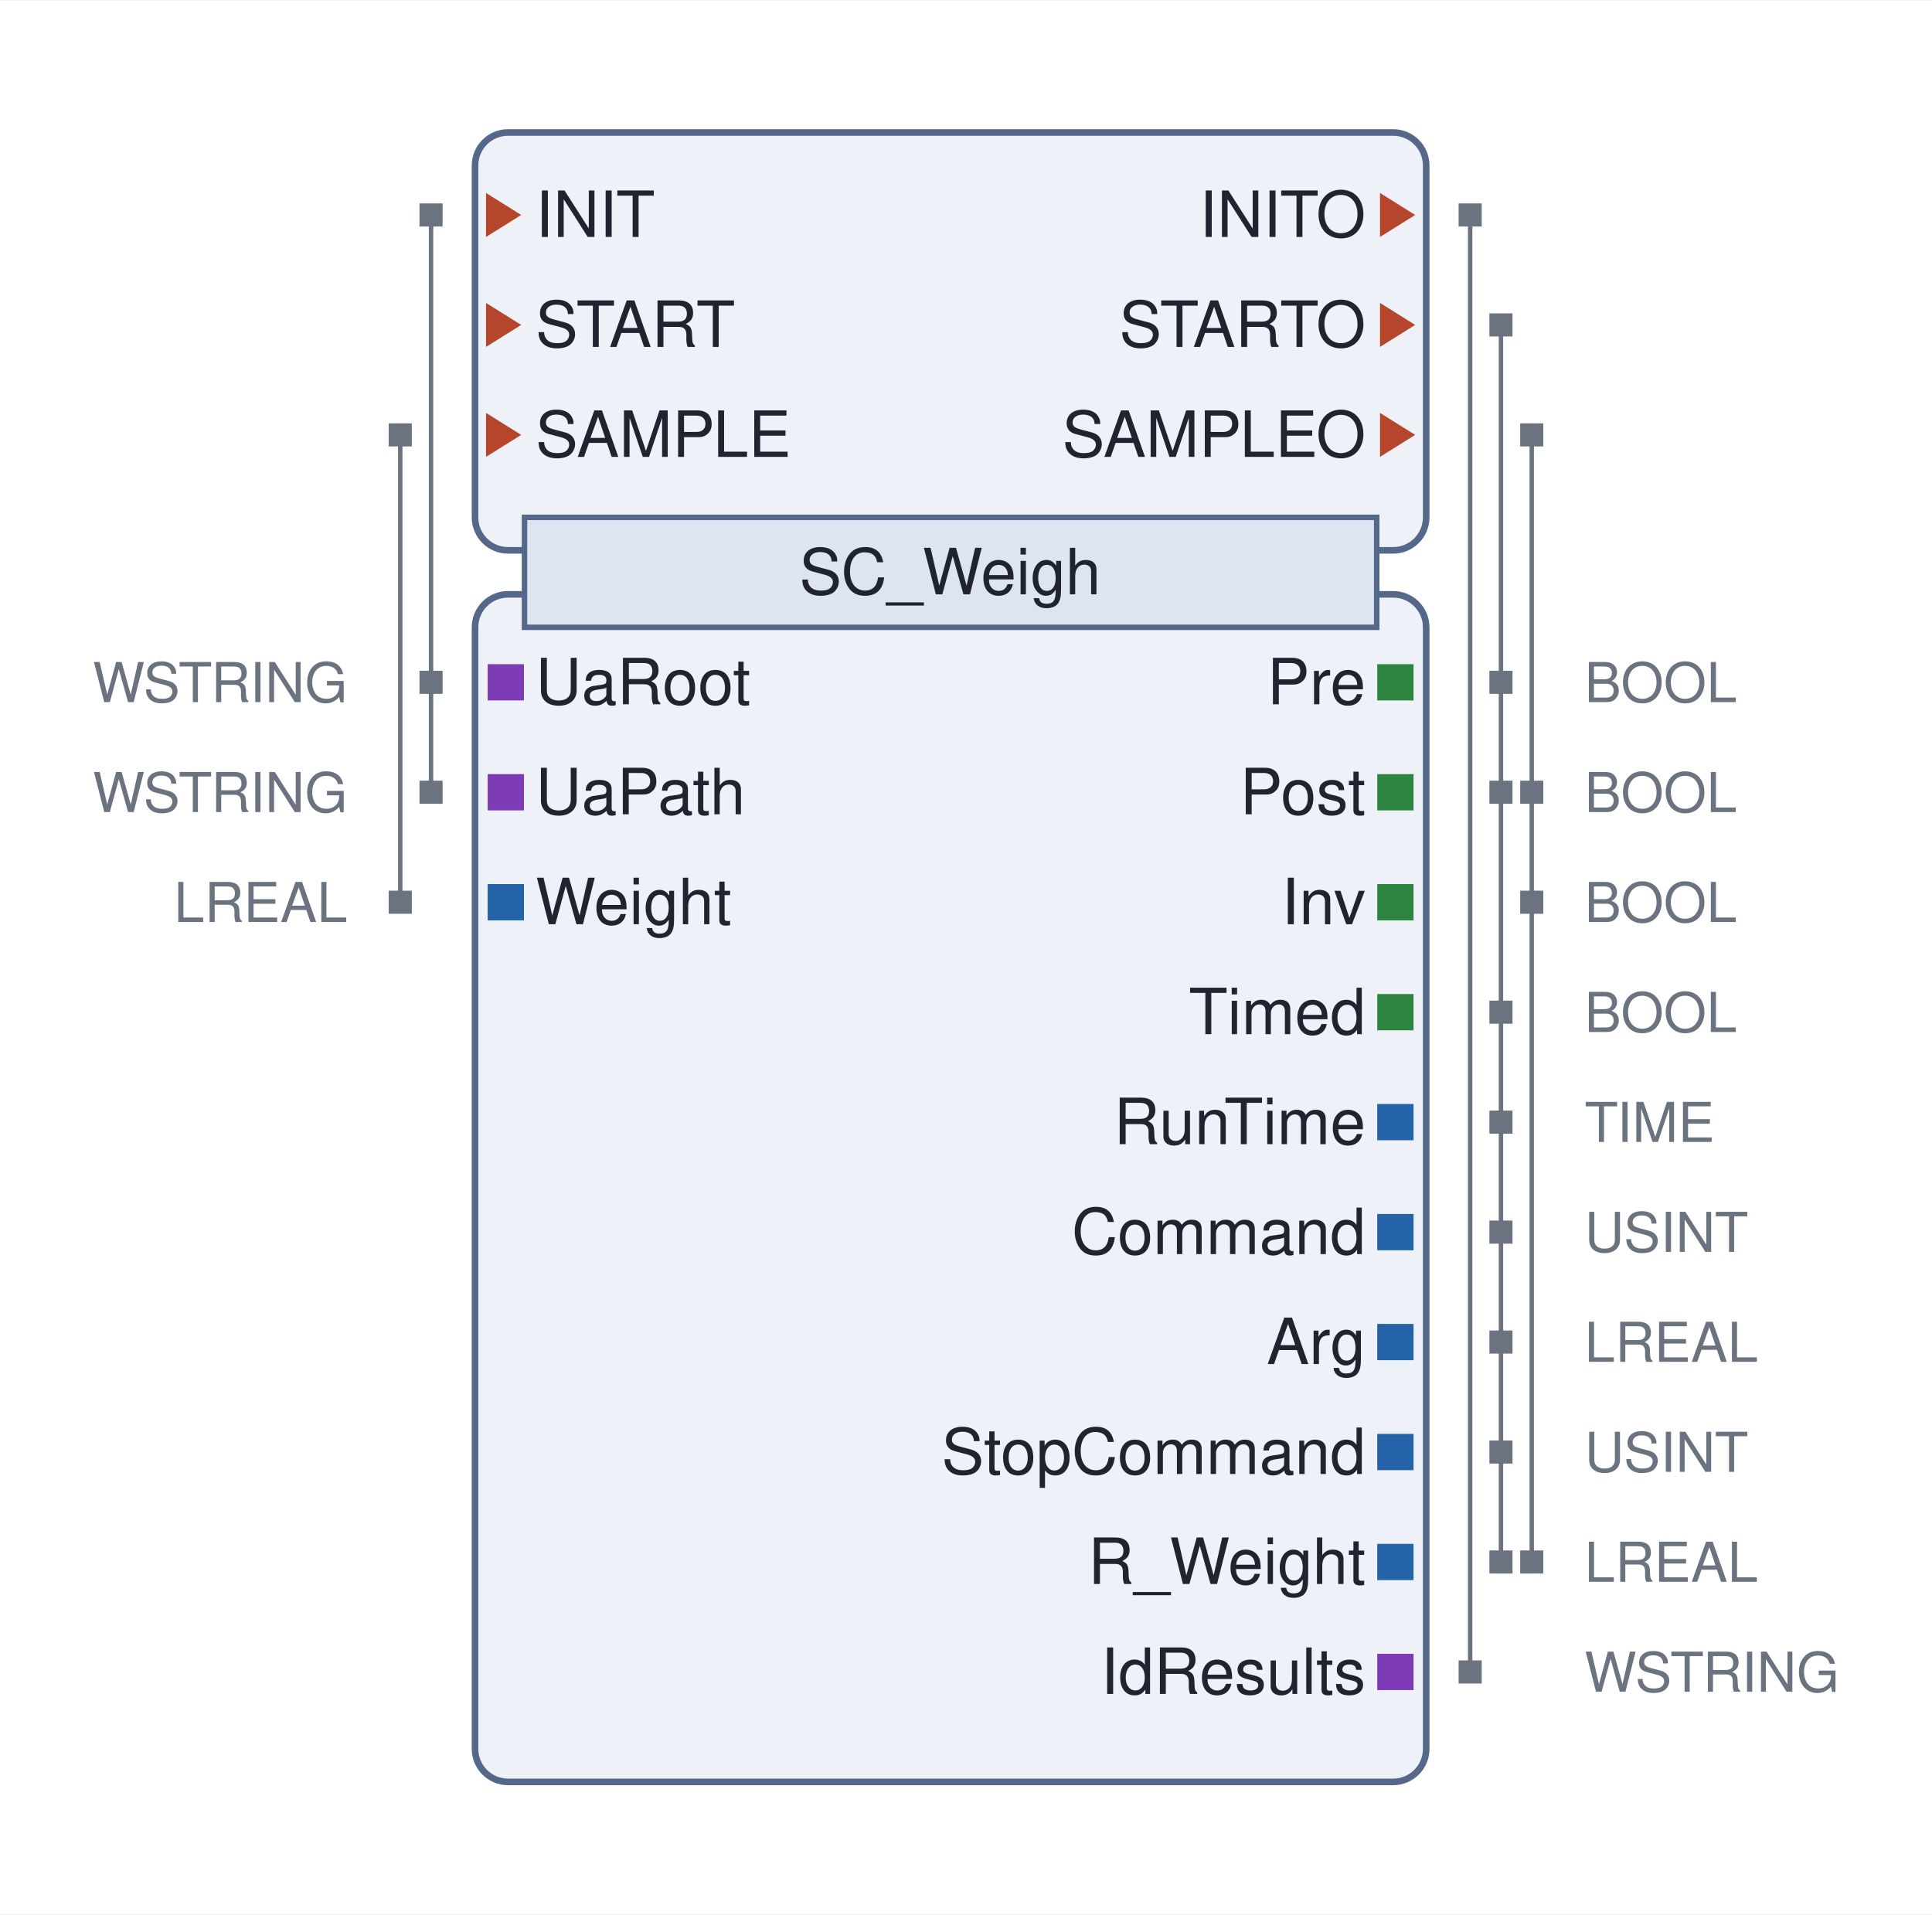
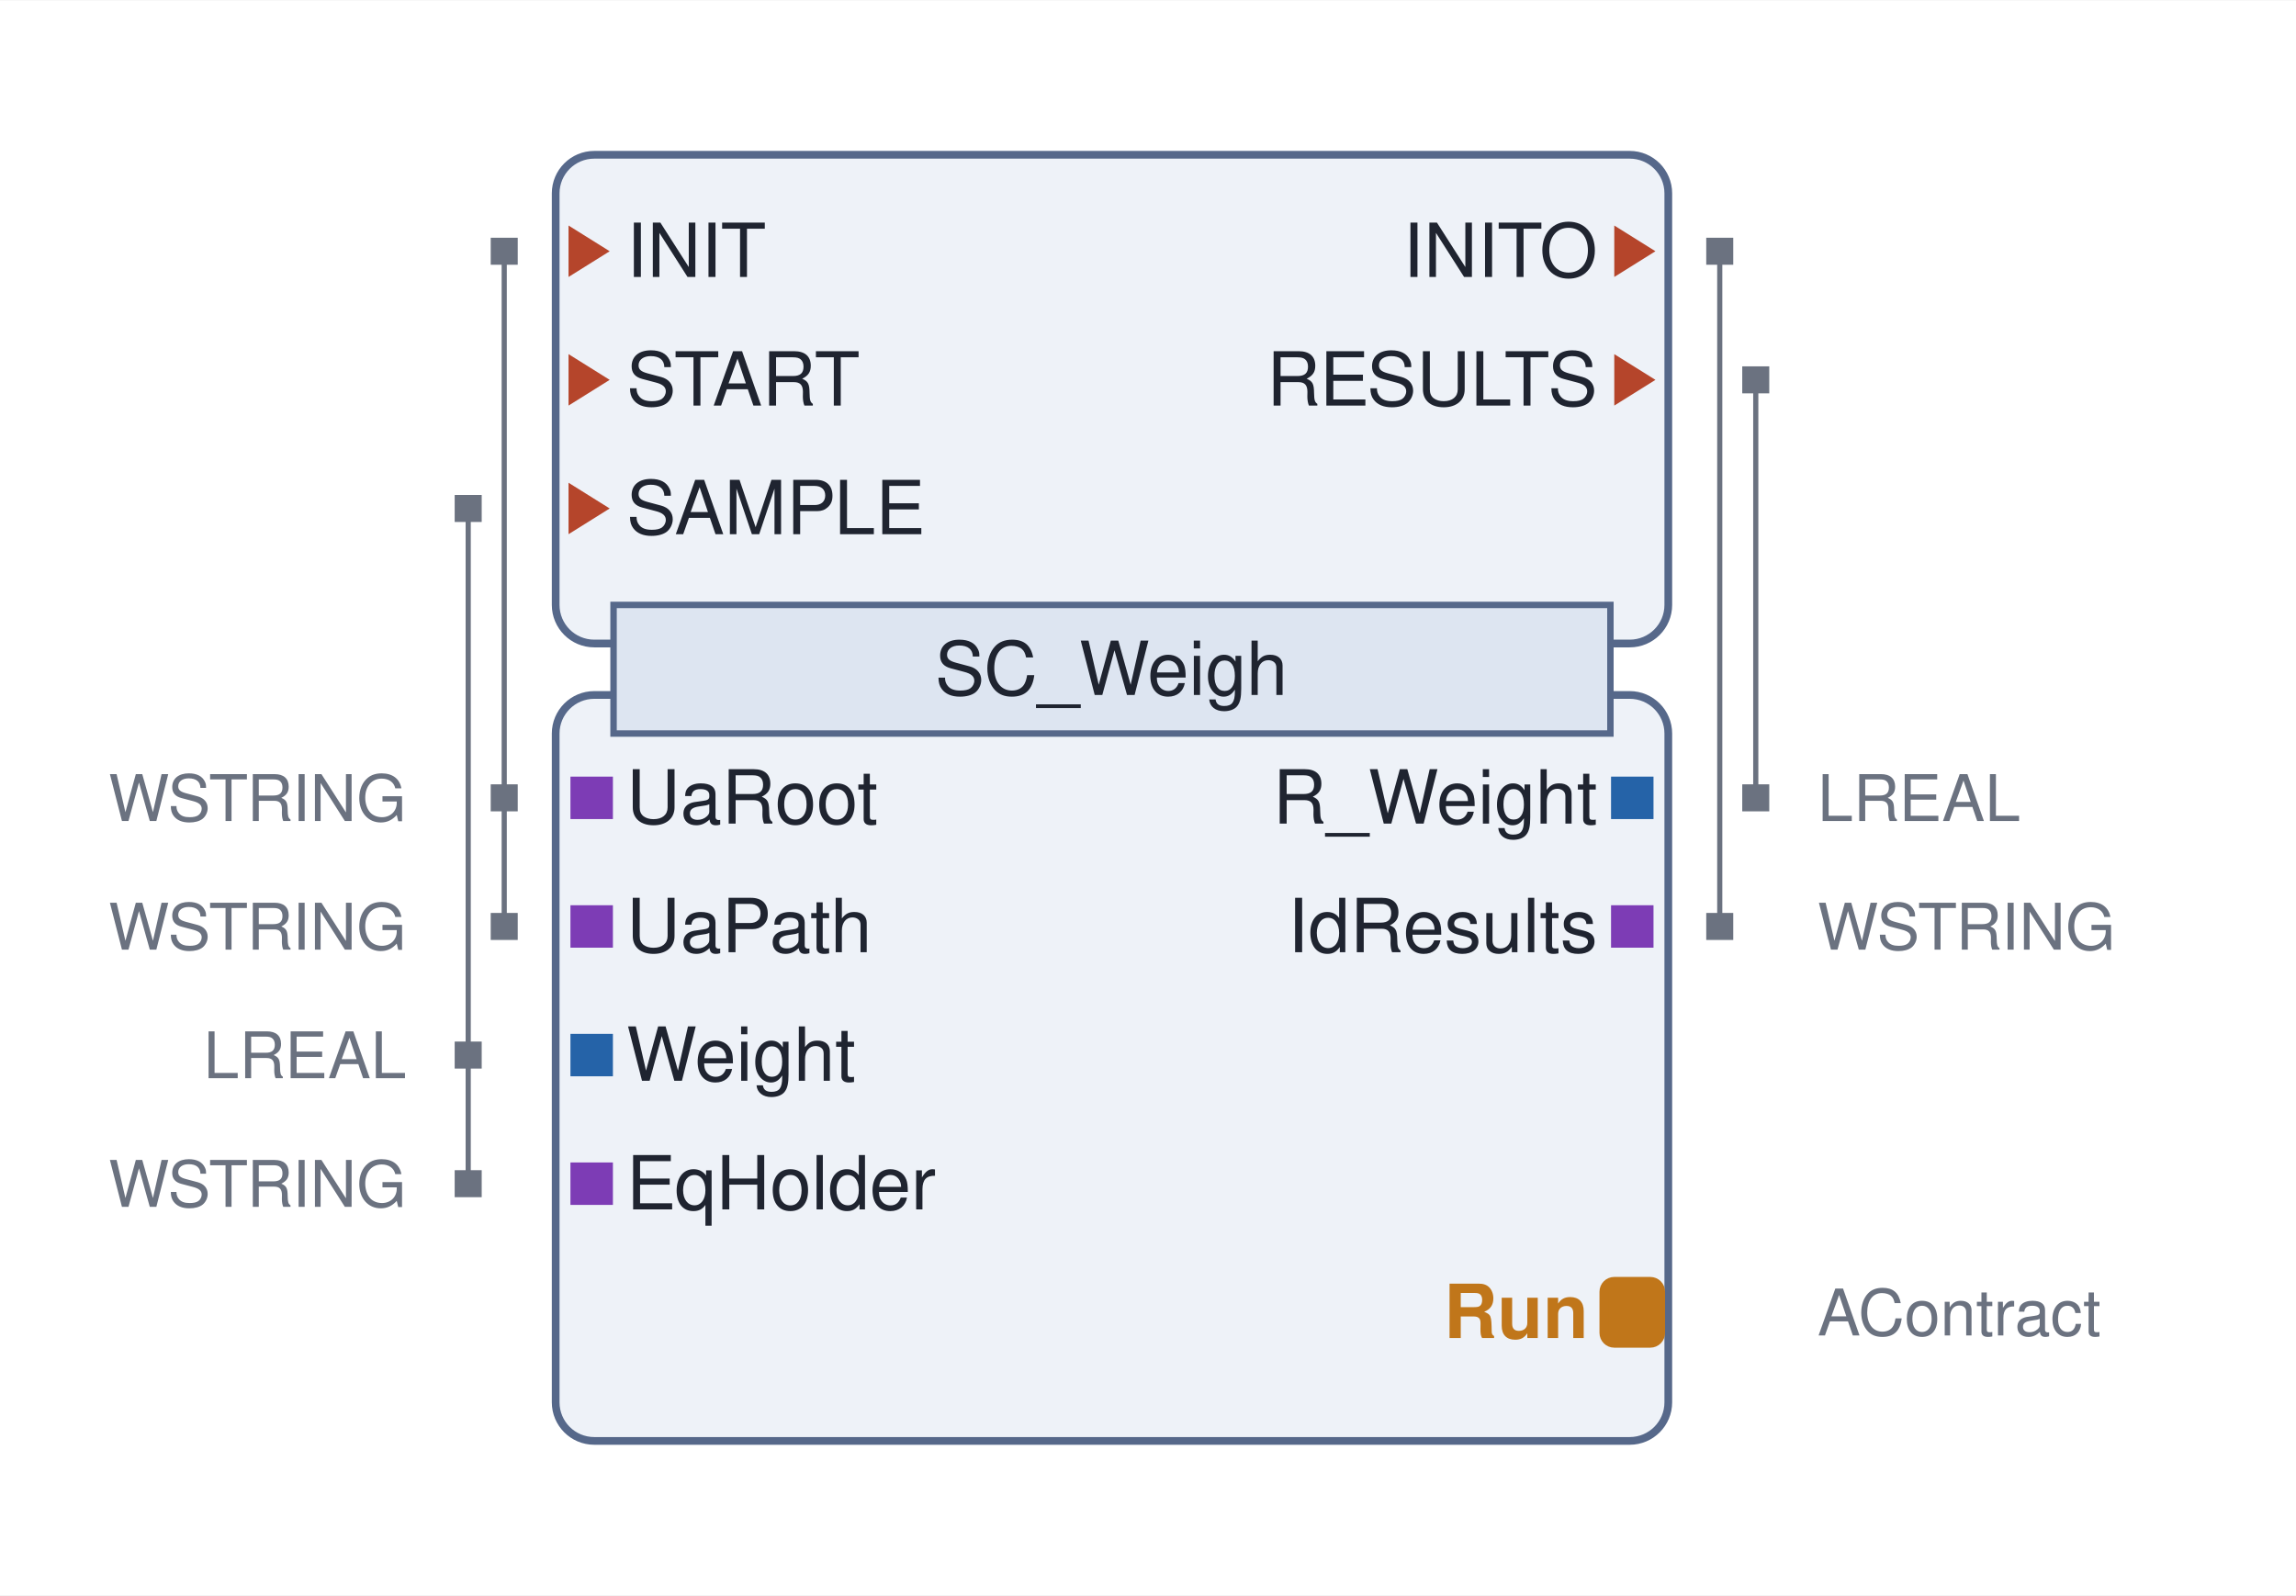
- <svg xmlns="http://www.w3.org/2000/svg" width="439" height="435" viewBox="-432 -120 1757 1740" font-family="Segoe UI, Helvetica, Arial, sans-serif">
-   <rect x="-432" y="-120" width="1757" height="1740" fill="#ffffff" />
-   <rect x="0" y="420" width="865" height="1080" rx="30" fill="#eef2f8" stroke="#56688a" stroke-width="6" />
+ <svg xmlns="http://www.w3.org/2000/svg" width="446" height="310" viewBox="-432 -120 1785 1240" font-family="Segoe UI, Helvetica, Arial, sans-serif">
+   <rect x="-432" y="-120" width="1785" height="1240" fill="#ffffff" />
+   <rect x="0" y="420" width="865" height="580" rx="30" fill="#eef2f8" stroke="#56688a" stroke-width="6" />
  <rect x="0" y="0" width="865" height="380" rx="30" fill="#eef2f8" stroke="#56688a" stroke-width="6" />
  <rect x="45" y="350" width="775" height="100" rx="0" fill="#dde5f1" stroke="#56688a" stroke-width="5" />
  <text x="432" y="420" font-size="58" text-anchor="middle" fill="#1f2430">SC_Weigh</text>
  <polygon points="10,55 42,75 10,95" fill="#b5452b" />
  <text x="55" y="95" font-size="58" text-anchor="start" fill="#1f2430">INIT</text>
  <polygon points="10,155 42,175 10,195" fill="#b5452b" />
  <text x="55" y="195" font-size="58" text-anchor="start" fill="#1f2430">START</text>
  <polygon points="10,255 42,275 10,295" fill="#b5452b" />
  <text x="55" y="295" font-size="58" text-anchor="start" fill="#1f2430">SAMPLE</text>
  <polygon points="823,55 855,75 823,95" fill="#b5452b" />
  <text x="810" y="95" font-size="58" text-anchor="end" fill="#1f2430">INITO</text>
  <polygon points="823,155 855,175 823,195" fill="#b5452b" />
-   <text x="810" y="195" font-size="58" text-anchor="end" fill="#1f2430">STARTO</text>
-   <polygon points="823,255 855,275 823,295" fill="#b5452b" />
-   <text x="810" y="295" font-size="58" text-anchor="end" fill="#1f2430">SAMPLEO</text>
+   <text x="810" y="195" font-size="58" text-anchor="end" fill="#1f2430">RESULTS</text>
  <rect x="12" y="484" width="32" height="32" rx="0" fill="#7d3cb5" stroke="#7d3cb5" stroke-width="1" />
  <text x="55" y="520" font-size="58" text-anchor="start" fill="#1f2430">UaRoot</text>
  <rect x="12" y="584" width="32" height="32" rx="0" fill="#7d3cb5" stroke="#7d3cb5" stroke-width="1" />
  <text x="55" y="620" font-size="58" text-anchor="start" fill="#1f2430">UaPath</text>
  <rect x="12" y="684" width="32" height="32" rx="0" fill="#2563a8" stroke="#2563a8" stroke-width="1" />
  <text x="55" y="720" font-size="58" text-anchor="start" fill="#1f2430">Weight</text>
-   <rect x="821" y="484" width="32" height="32" rx="0" fill="#2e8540" stroke="#2e8540" stroke-width="1" />
-   <text x="810" y="520" font-size="58" text-anchor="end" fill="#1f2430">Pre</text>
-   <rect x="821" y="584" width="32" height="32" rx="0" fill="#2e8540" stroke="#2e8540" stroke-width="1" />
-   <text x="810" y="620" font-size="58" text-anchor="end" fill="#1f2430">Post</text>
-   <rect x="821" y="684" width="32" height="32" rx="0" fill="#2e8540" stroke="#2e8540" stroke-width="1" />
-   <text x="810" y="720" font-size="58" text-anchor="end" fill="#1f2430">Inv</text>
-   <rect x="821" y="784" width="32" height="32" rx="0" fill="#2e8540" stroke="#2e8540" stroke-width="1" />
-   <text x="810" y="820" font-size="58" text-anchor="end" fill="#1f2430">Timed</text>
-   <rect x="821" y="884" width="32" height="32" rx="0" fill="#2563a8" stroke="#2563a8" stroke-width="1" />
-   <text x="810" y="920" font-size="58" text-anchor="end" fill="#1f2430">RunTime</text>
-   <rect x="821" y="984" width="32" height="32" rx="0" fill="#2563a8" stroke="#2563a8" stroke-width="1" />
-   <text x="810" y="1020" font-size="58" text-anchor="end" fill="#1f2430">Command</text>
-   <rect x="821" y="1084" width="32" height="32" rx="0" fill="#2563a8" stroke="#2563a8" stroke-width="1" />
-   <text x="810" y="1120" font-size="58" text-anchor="end" fill="#1f2430">Arg</text>
-   <rect x="821" y="1184" width="32" height="32" rx="0" fill="#2563a8" stroke="#2563a8" stroke-width="1" />
-   <text x="810" y="1220" font-size="58" text-anchor="end" fill="#1f2430">StopCommand</text>
-   <rect x="821" y="1284" width="32" height="32" rx="0" fill="#2563a8" stroke="#2563a8" stroke-width="1" />
-   <text x="810" y="1320" font-size="58" text-anchor="end" fill="#1f2430">R_Weight</text>
-   <rect x="821" y="1384" width="32" height="32" rx="0" fill="#7d3cb5" stroke="#7d3cb5" stroke-width="1" />
-   <text x="810" y="1420" font-size="58" text-anchor="end" fill="#1f2430">IdResults</text>
+   <rect x="12" y="784" width="32" height="32" rx="0" fill="#7d3cb5" stroke="#7d3cb5" stroke-width="1" />
+   <text x="55" y="820" font-size="58" text-anchor="start" fill="#1f2430">EqHolder</text>
+   <rect x="821" y="484" width="32" height="32" rx="0" fill="#2563a8" stroke="#2563a8" stroke-width="1" />
+   <text x="810" y="520" font-size="58" text-anchor="end" fill="#1f2430">R_Weight</text>
+   <rect x="821" y="584" width="32" height="32" rx="0" fill="#7d3cb5" stroke="#7d3cb5" stroke-width="1" />
+   <text x="810" y="620" font-size="58" text-anchor="end" fill="#1f2430">IdResults</text>
+   <rect x="815" y="876" width="44" height="48" rx="8" fill="#c0761a" stroke="#c0761a" stroke-width="7" />
+   <text x="803" y="920" font-size="58" text-anchor="end" fill="#c0761a" font-weight="bold">Run</text>
  <line x1="-40" y1="75" x2="-40" y2="600" stroke="#6b7280" stroke-width="4" />
  <rect x="-50" y="65" width="20" height="20" rx="0" fill="#6b7280" stroke="#6b7280" stroke-width="1" />
  <rect x="-50" y="490" width="20" height="20" rx="0" fill="#6b7280" stroke="#6b7280" stroke-width="1" />
  <rect x="-50" y="590" width="20" height="20" rx="0" fill="#6b7280" stroke="#6b7280" stroke-width="1" />
-   <line x1="-68" y1="275" x2="-68" y2="700" stroke="#6b7280" stroke-width="4" />
+   <line x1="-68" y1="275" x2="-68" y2="800" stroke="#6b7280" stroke-width="4" />
  <rect x="-78" y="265" width="20" height="20" rx="0" fill="#6b7280" stroke="#6b7280" stroke-width="1" />
  <rect x="-78" y="690" width="20" height="20" rx="0" fill="#6b7280" stroke="#6b7280" stroke-width="1" />
+   <rect x="-78" y="790" width="20" height="20" rx="0" fill="#6b7280" stroke="#6b7280" stroke-width="1" />
  <text x="-116" y="518" font-size="50" text-anchor="end" fill="#6b7280">WSTRING</text>
  <text x="-116" y="618" font-size="50" text-anchor="end" fill="#6b7280">WSTRING</text>
  <text x="-116" y="718" font-size="50" text-anchor="end" fill="#6b7280">LREAL</text>
-   <line x1="905" y1="75" x2="905" y2="1400" stroke="#6b7280" stroke-width="4" />
+   <text x="-116" y="818" font-size="50" text-anchor="end" fill="#6b7280">WSTRING</text>
+   <line x1="905" y1="75" x2="905" y2="600" stroke="#6b7280" stroke-width="4" />
  <rect x="895" y="65" width="20" height="20" rx="0" fill="#6b7280" stroke="#6b7280" stroke-width="1" />
-   <rect x="895" y="1390" width="20" height="20" rx="0" fill="#6b7280" stroke="#6b7280" stroke-width="1" />
-   <line x1="933" y1="175" x2="933" y2="1300" stroke="#6b7280" stroke-width="4" />
+   <rect x="895" y="590" width="20" height="20" rx="0" fill="#6b7280" stroke="#6b7280" stroke-width="1" />
+   <line x1="933" y1="175" x2="933" y2="500" stroke="#6b7280" stroke-width="4" />
  <rect x="923" y="165" width="20" height="20" rx="0" fill="#6b7280" stroke="#6b7280" stroke-width="1" />
  <rect x="923" y="490" width="20" height="20" rx="0" fill="#6b7280" stroke="#6b7280" stroke-width="1" />
-   <rect x="923" y="590" width="20" height="20" rx="0" fill="#6b7280" stroke="#6b7280" stroke-width="1" />
-   <rect x="923" y="790" width="20" height="20" rx="0" fill="#6b7280" stroke="#6b7280" stroke-width="1" />
-   <rect x="923" y="890" width="20" height="20" rx="0" fill="#6b7280" stroke="#6b7280" stroke-width="1" />
-   <rect x="923" y="990" width="20" height="20" rx="0" fill="#6b7280" stroke="#6b7280" stroke-width="1" />
-   <rect x="923" y="1090" width="20" height="20" rx="0" fill="#6b7280" stroke="#6b7280" stroke-width="1" />
-   <rect x="923" y="1190" width="20" height="20" rx="0" fill="#6b7280" stroke="#6b7280" stroke-width="1" />
-   <rect x="923" y="1290" width="20" height="20" rx="0" fill="#6b7280" stroke="#6b7280" stroke-width="1" />
-   <line x1="961" y1="275" x2="961" y2="1300" stroke="#6b7280" stroke-width="4" />
-   <rect x="951" y="265" width="20" height="20" rx="0" fill="#6b7280" stroke="#6b7280" stroke-width="1" />
-   <rect x="951" y="590" width="20" height="20" rx="0" fill="#6b7280" stroke="#6b7280" stroke-width="1" />
-   <rect x="951" y="690" width="20" height="20" rx="0" fill="#6b7280" stroke="#6b7280" stroke-width="1" />
-   <rect x="951" y="1290" width="20" height="20" rx="0" fill="#6b7280" stroke="#6b7280" stroke-width="1" />
-   <text x="1009" y="518" font-size="50" text-anchor="start" fill="#6b7280">BOOL</text>
-   <text x="1009" y="618" font-size="50" text-anchor="start" fill="#6b7280">BOOL</text>
-   <text x="1009" y="718" font-size="50" text-anchor="start" fill="#6b7280">BOOL</text>
-   <text x="1009" y="818" font-size="50" text-anchor="start" fill="#6b7280">BOOL</text>
-   <text x="1009" y="918" font-size="50" text-anchor="start" fill="#6b7280">TIME</text>
-   <text x="1009" y="1018" font-size="50" text-anchor="start" fill="#6b7280">USINT</text>
-   <text x="1009" y="1118" font-size="50" text-anchor="start" fill="#6b7280">LREAL</text>
-   <text x="1009" y="1218" font-size="50" text-anchor="start" fill="#6b7280">USINT</text>
-   <text x="1009" y="1318" font-size="50" text-anchor="start" fill="#6b7280">LREAL</text>
-   <text x="1009" y="1418" font-size="50" text-anchor="start" fill="#6b7280">WSTRING</text>
+   <text x="981" y="518" font-size="50" text-anchor="start" fill="#6b7280">LREAL</text>
+   <text x="981" y="618" font-size="50" text-anchor="start" fill="#6b7280">WSTRING</text>
+   <text x="981" y="918" font-size="50" text-anchor="start" fill="#6b7280">AContract</text>
</svg>
